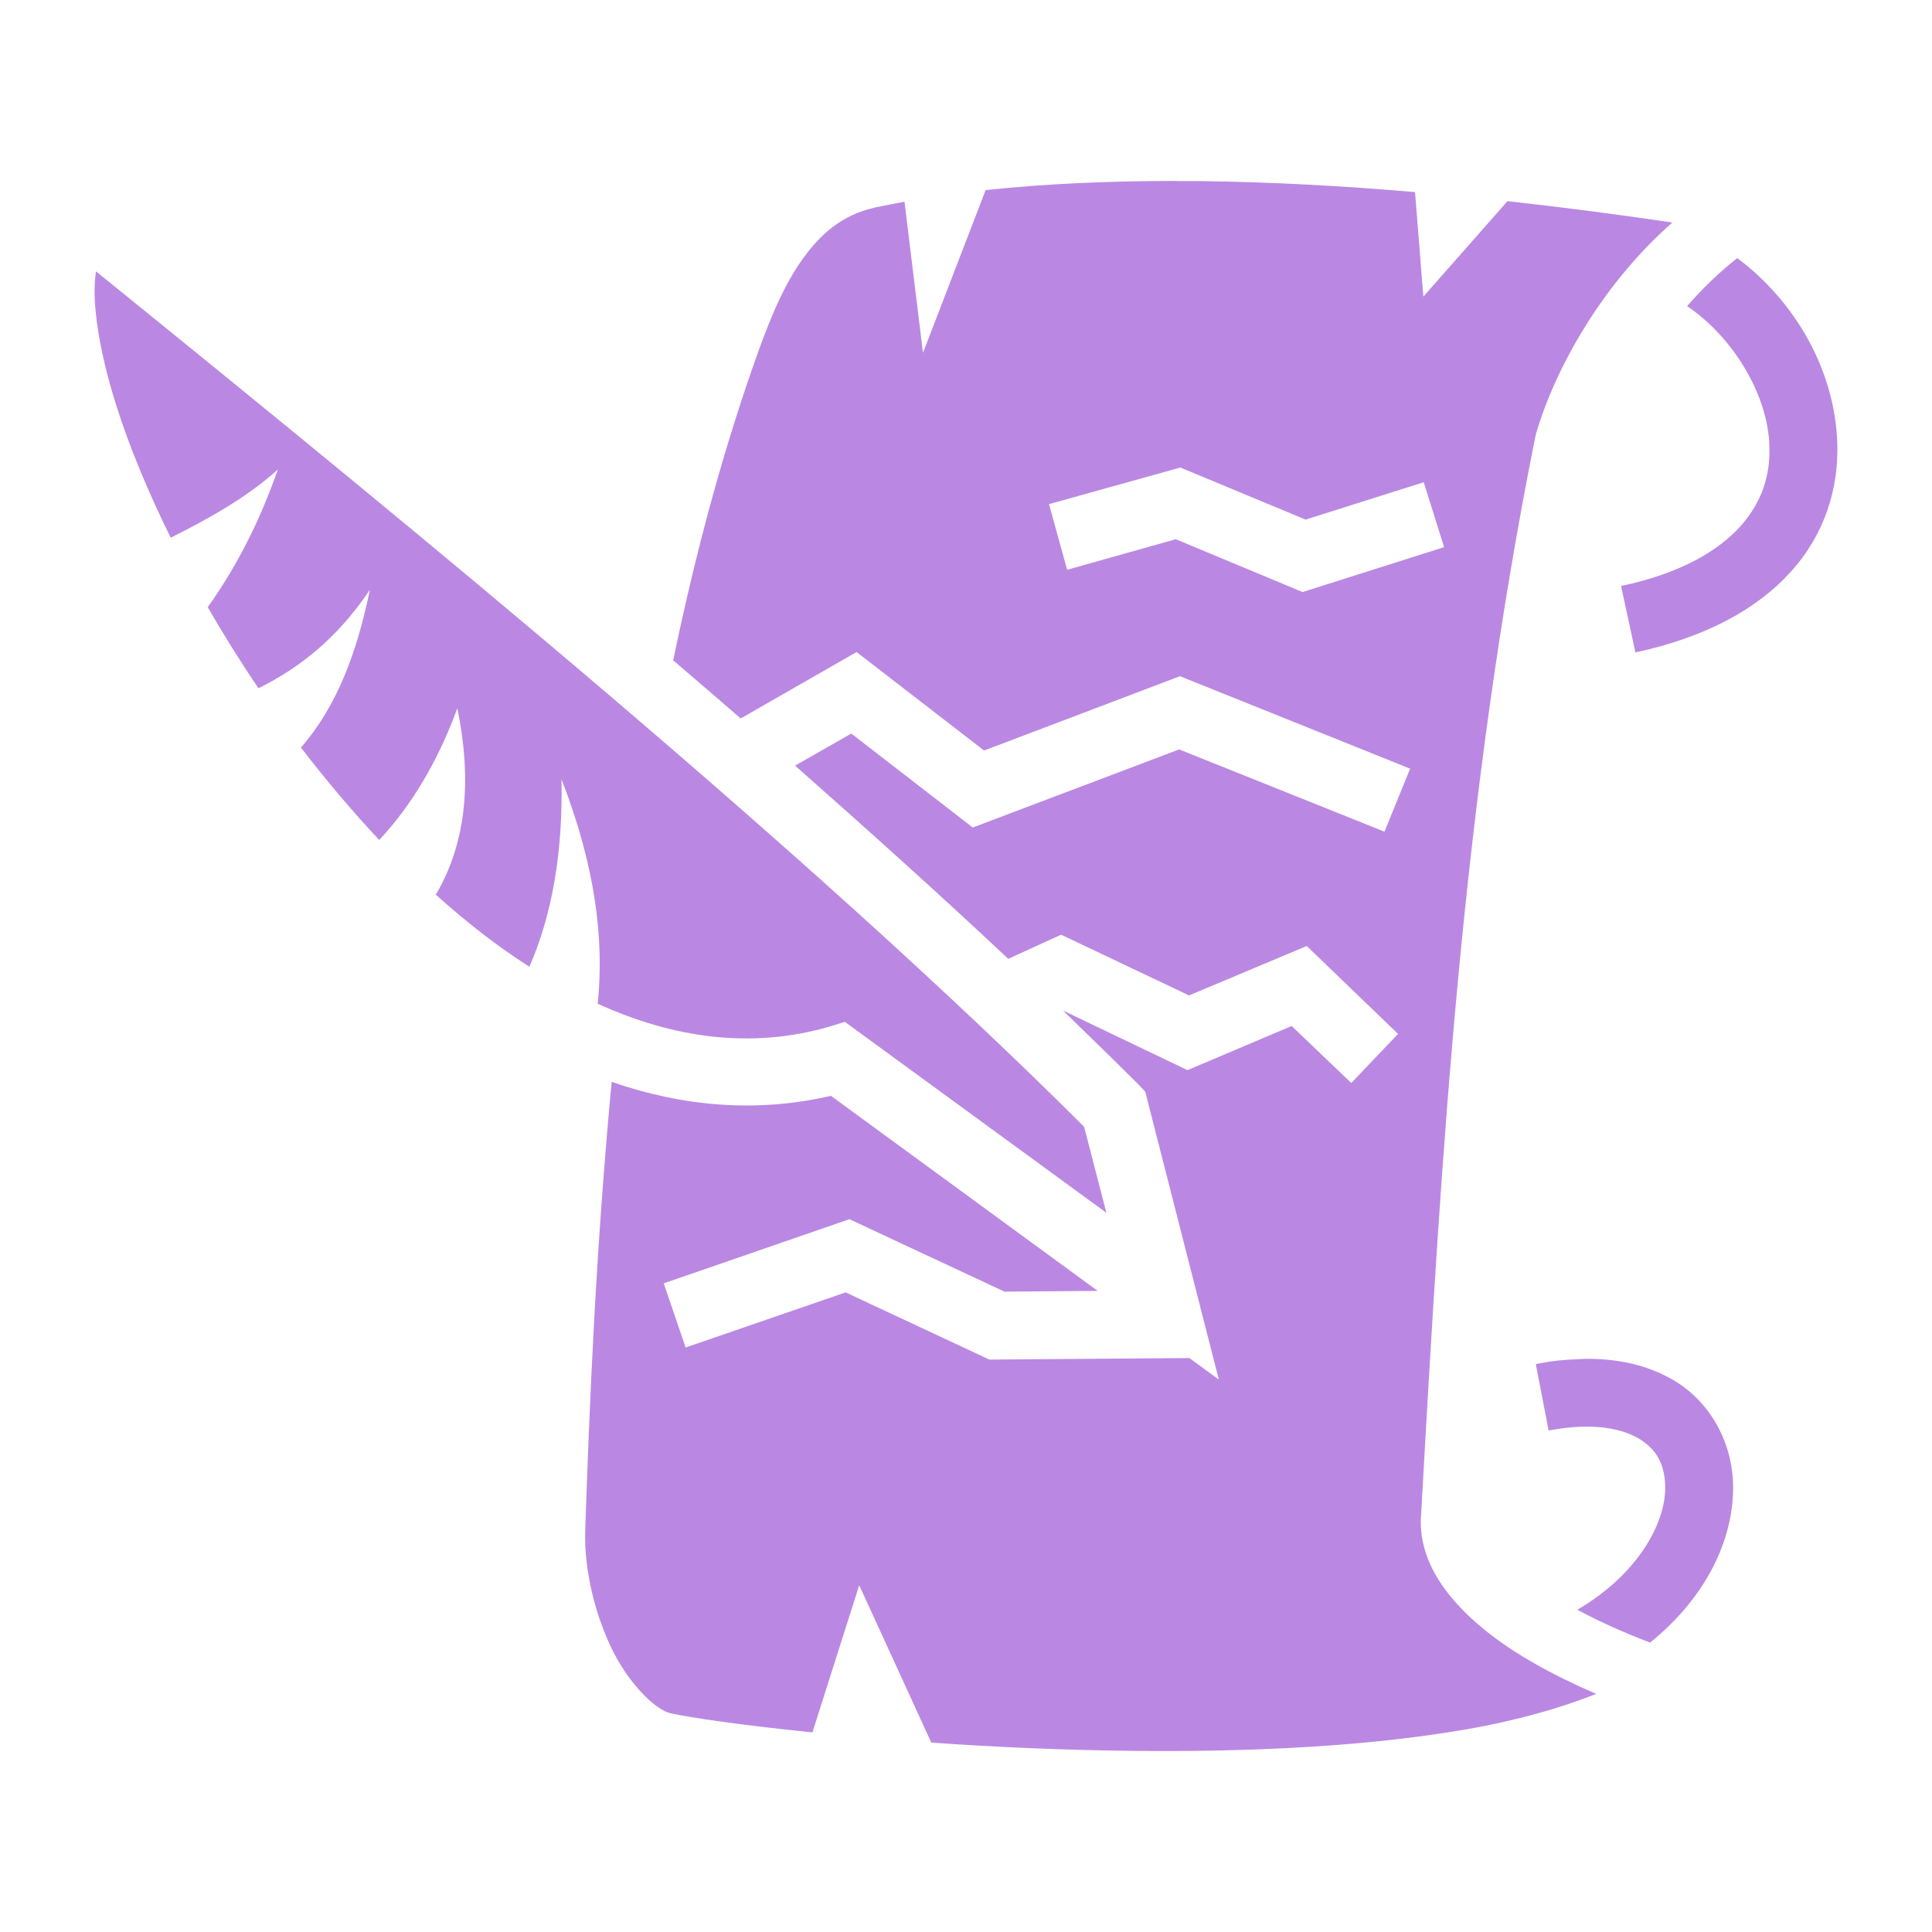
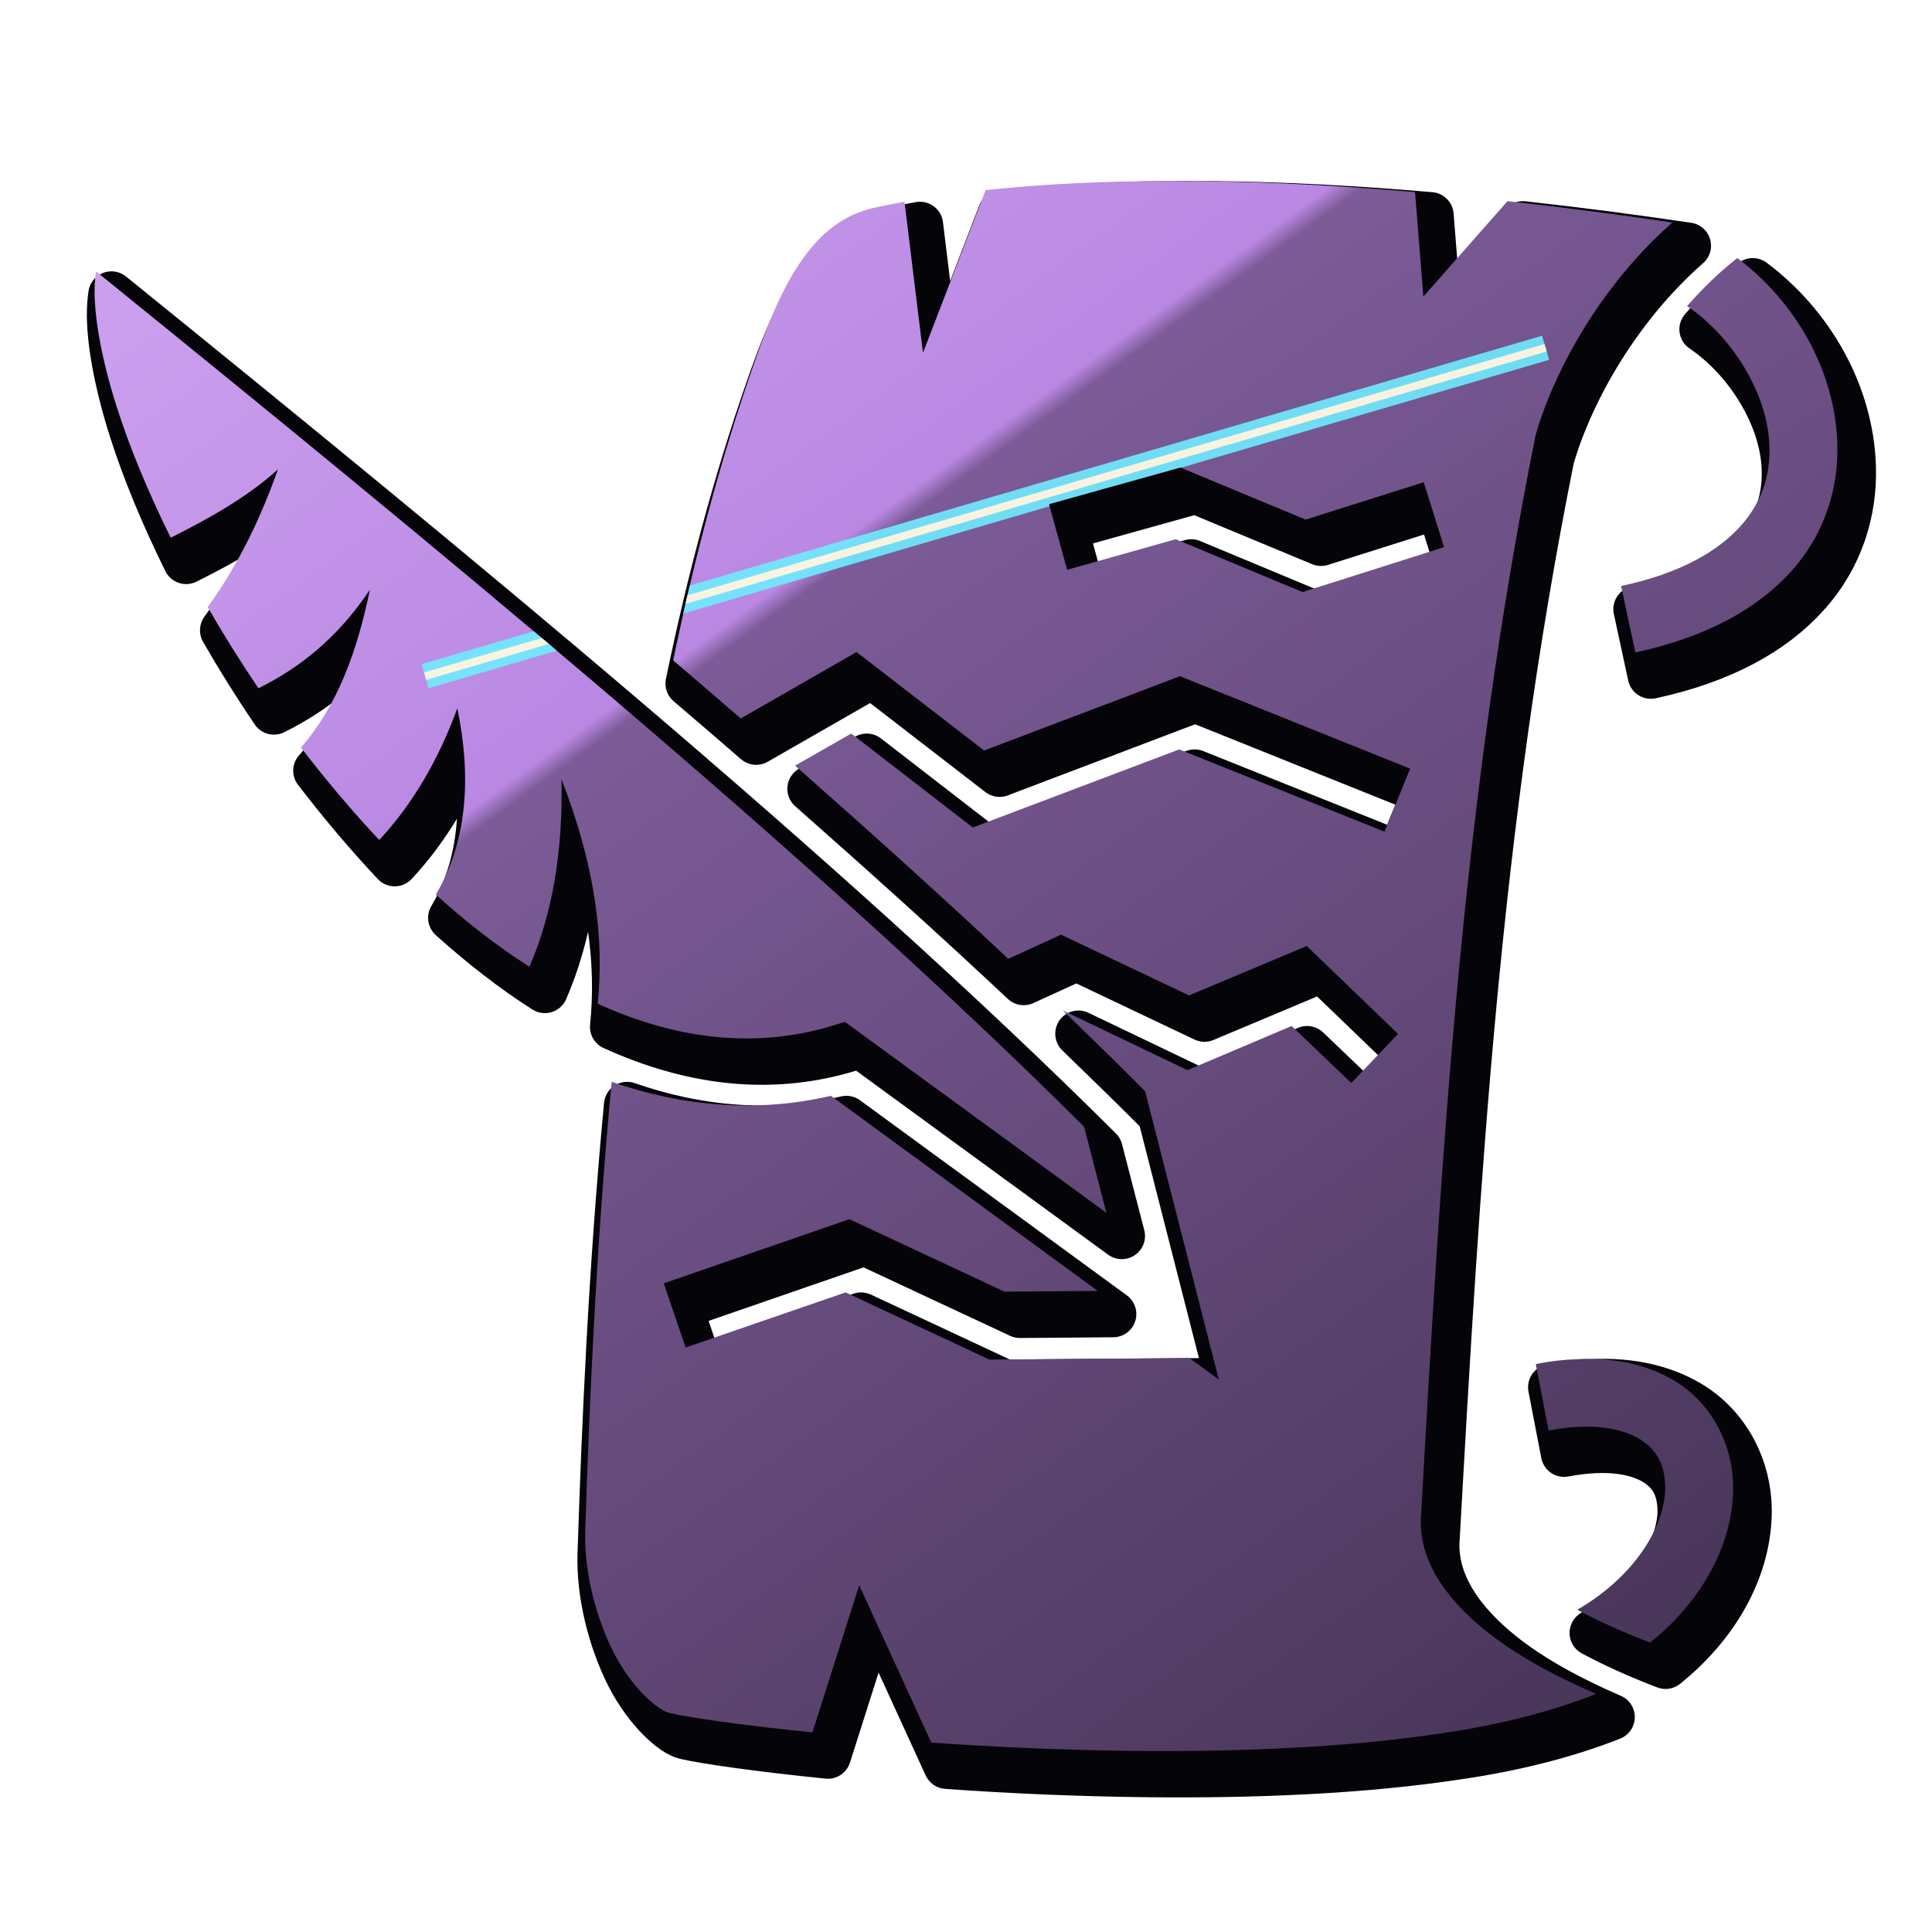
<svg xmlns="http://www.w3.org/2000/svg" viewBox="0 0 512 512" width="128" height="128">
-   <path fill="#BA88E3" d="M311.9 47.95c-17.6 0-34.6.7-50.7 2.43L244.6 93.5l-4.9-40.04c-2.5.46-5 .94-7.5 1.47-9.1 1.94-15.1 7.22-20.3 14.87-5.2 7.65-8.9 17.5-12.1 26.6C191 121.5 184 148 178.4 175c6 5.1 12 10.3 17.9 15.4l30.7-17.6 33.8 26.1 51.9-19.7 61 24.5-6.8 16.7-54.4-21.8-54.7 20.7-32.2-24.9-14.9 8.5c19.6 17.3 38.6 34.4 56.5 51.2l14-6.4 33.9 16.1 31.2-13.1 24.2 23.3-12.4 13-15.8-15.1-27.6 11.7-33-15.8c6.9 6.7 13.6 13.2 20.1 19.7l1.7 1.8 19.5 76.3-7.8-5.7-53 .4-38.1-17.8-42.4 14.6-5.8-17 49.2-17 41.1 19.2 24.7-.2-70.7-51.7c-19.7 4.6-39.4 2.8-58.1-3.7-4.2 44.4-5.9 85.7-7 118.7-.4 10.7 2.7 23 7.5 32.5 4.9 9.5 11.7 15.4 15 16.1 5.2 1.2 19 3.2 37.7 5.1l12.4-39 19.1 41.7c16.7 1.2 35 2 53.5 2.2 28.2.3 57.1-.9 82-4.7 15.8-2.3 29.6-6 40.7-10.4-11.8-5.1-21.6-10.6-29.1-16.6-11.1-8.9-18.2-19.3-17.3-30.9v.2c5.4-96.4 10.8-188.8 30.3-286l.1-.4.1-.4c5.3-17.9 17.9-39.86 36.1-55.83-13.9-2.06-28.6-4-43.7-5.66l-22.3 25.3-2.2-27.7c-19-1.64-38.4-2.71-57.4-2.92h-5.7zm148.5 20.44c-4.7 3.69-9.2 8.03-13.3 12.73 12.1 8.18 21.4 23.38 21.8 36.98.3 7.8-1.9 14.9-7.7 21.4-5.8 6.4-15.6 12.4-31.6 15.8l3.8 17.6c18.6-4 32.3-11.5 41.2-21.4 9-9.9 12.7-22.2 12.3-34-.6-19.3-11.1-37.59-26.5-49.11zM25.44 71.91c-.24 1.61-.38 3.43-.38 5.62.1 7.69 2.03 18.17 5.83 30.17 3.41 10.7 8.27 22.5 14.35 34.8 10.63-5.3 20.59-11 28.41-18.1-4.42 12.5-10.15 24.7-18.6 36.5 4.14 7.2 8.63 14.4 13.45 21.5 10.64-5.3 20.72-13 29.52-26.1-3.3 16-8.47 30.6-18.27 41.8 6.53 8.5 13.5 16.8 20.75 24.5 8.7-9.3 15.6-21 20.7-34.9 3.8 18.5 2.6 35.3-5.7 49.4 8 7.2 16.3 13.7 24.8 19.1 6.1-14 8.9-30.6 8.5-49.7 9.2 23.7 11.3 42.9 9.6 59.5 20.2 9.2 40.8 12 61.3 6.1l4.2-1.3 69.3 50.6-5.9-22.8c-73-72.8-175.4-156.7-261.86-226.69zM312.8 123.9l33.2 13.8 31.3-9.9 5.4 17.2-37.5 11.9-33.6-14-28.8 8.1-4.8-17.4zm107.3 236.2c-.7 0-1.3.1-2 .1-3.5.1-7.2.5-11.1 1.3l3.4 17.6c12.2-2.3 20-.4 24.5 2.5 4.4 2.9 6.3 6.8 6.4 12.5.1 9.3-7 23-23.3 32.5 5.4 2.9 11.9 5.9 19.3 8.7 14.4-11.6 22.1-26.8 22-41.4-.1-10.7-5.2-21.2-14.6-27.4-6.7-4.3-15-6.5-24.6-6.4z" />
+   <defs>
+     <clipPath id="inkSilhouette">
+       <path fill="#BA88E3" d="M311.9 47.95c-17.6 0-34.6.7-50.7 2.43L244.6 93.5l-4.9-40.04c-2.5.46-5 .94-7.5 1.47-9.1 1.94-15.1 7.22-20.3 14.87-5.2 7.65-8.9 17.5-12.1 26.6C191 121.5 184 148 178.4 175c6 5.1 12 10.3 17.9 15.4l30.7-17.6 33.8 26.1 51.9-19.7 61 24.5-6.8 16.7-54.4-21.8-54.7 20.7-32.2-24.9-14.9 8.5c19.6 17.3 38.6 34.4 56.5 51.2l14-6.4 33.9 16.1 31.2-13.1 24.2 23.3-12.4 13-15.8-15.1-27.6 11.7-33-15.8c6.9 6.7 13.6 13.2 20.1 19.7l1.7 1.8 19.5 76.3-7.8-5.7-53 .4-38.1-17.8-42.4 14.6-5.8-17 49.2-17 41.1 19.2 24.7-.2-70.7-51.7c-19.7 4.6-39.4 2.8-58.1-3.7-4.2 44.4-5.9 85.7-7 118.7-.4 10.7 2.7 23 7.5 32.5 4.9 9.5 11.7 15.4 15 16.1 5.2 1.2 19 3.2 37.7 5.1l12.4-39 19.1 41.7c16.7 1.2 35 2 53.5 2.2 28.2.3 57.1-.9 82-4.7 15.8-2.3 29.6-6 40.7-10.4-11.8-5.1-21.6-10.6-29.1-16.6-11.1-8.9-18.2-19.3-17.3-30.9v.2c5.4-96.4 10.8-188.8 30.3-286l.1-.4.1-.4c5.3-17.9 17.9-39.86 36.1-55.83-13.9-2.06-28.6-4-43.7-5.66l-22.3 25.3-2.2-27.7c-19-1.64-38.4-2.71-57.4-2.92h-5.7zm148.5 20.44c-4.7 3.69-9.2 8.03-13.3 12.73 12.1 8.18 21.4 23.38 21.8 36.98.3 7.8-1.9 14.9-7.7 21.4-5.8 6.4-15.6 12.4-31.6 15.8l3.8 17.6c18.6-4 32.3-11.5 41.2-21.4 9-9.9 12.7-22.2 12.3-34-.6-19.3-11.1-37.59-26.5-49.11zM25.44 71.91c-.24 1.61-.38 3.43-.38 5.62.1 7.69 2.03 18.17 5.83 30.17 3.41 10.7 8.27 22.5 14.35 34.8 10.63-5.3 20.59-11 28.41-18.1-4.42 12.5-10.15 24.7-18.6 36.5 4.14 7.2 8.63 14.4 13.45 21.5 10.64-5.3 20.72-13 29.52-26.1-3.3 16-8.47 30.6-18.27 41.8 6.53 8.5 13.5 16.8 20.75 24.5 8.7-9.3 15.6-21 20.7-34.9 3.8 18.5 2.6 35.3-5.7 49.4 8 7.2 16.3 13.7 24.8 19.1 6.1-14 8.9-30.6 8.5-49.7 9.2 23.7 11.3 42.9 9.6 59.5 20.2 9.2 40.8 12 61.3 6.1l4.2-1.3 69.3 50.6-5.9-22.8c-73-72.8-175.4-156.7-261.86-226.69zM312.8 123.9l33.2 13.8 31.3-9.9 5.4 17.2-37.5 11.9-33.6-14-28.8 8.1-4.8-17.4zm107.3 236.2c-.7 0-1.3.1-2 .1-3.5.1-7.2.5-11.1 1.3l3.4 17.6c12.2-2.3 20-.4 24.5 2.5 4.4 2.9 6.3 6.8 6.4 12.5.1 9.3-7 23-23.3 32.5 5.4 2.9 11.9 5.9 19.3 8.7 14.4-11.6 22.1-26.8 22-41.4-.1-10.7-5.2-21.2-14.6-27.4-6.7-4.3-15-6.5-24.6-6.4z" />
+     </clipPath>
+     <linearGradient id="inkMetal0" x1="0" y1="0" x2="0.8" y2="1">
+       <stop offset="0" stop-color="#cea3f0" />
+       <stop offset=".35" stop-color="#ba88e3" />
+       <stop offset=".36" stop-color="#7c5b98" />
+       <stop offset="1" stop-color="#4a365a" />
+     </linearGradient>
+   </defs>
+   <g transform="translate(4.096 6.144)" stroke="#050409" stroke-width="12.288" stroke-linejoin="round">
+     <path fill="#050409" d="M311.9 47.95c-17.6 0-34.6.7-50.7 2.43L244.6 93.5l-4.9-40.04c-2.5.46-5 .94-7.5 1.47-9.1 1.94-15.1 7.22-20.3 14.87-5.2 7.65-8.9 17.5-12.1 26.6C191 121.5 184 148 178.4 175c6 5.1 12 10.3 17.9 15.4l30.7-17.6 33.8 26.1 51.9-19.7 61 24.5-6.8 16.7-54.4-21.8-54.7 20.7-32.2-24.9-14.9 8.5c19.6 17.3 38.6 34.4 56.5 51.2l14-6.4 33.9 16.1 31.2-13.1 24.2 23.3-12.4 13-15.8-15.1-27.6 11.7-33-15.8c6.9 6.7 13.6 13.2 20.1 19.7l1.7 1.8 19.5 76.3-7.8-5.7-53 .4-38.1-17.8-42.4 14.6-5.8-17 49.2-17 41.1 19.2 24.7-.2-70.7-51.7c-19.7 4.6-39.4 2.8-58.1-3.7-4.2 44.4-5.9 85.7-7 118.7-.4 10.7 2.7 23 7.5 32.5 4.9 9.5 11.7 15.4 15 16.1 5.2 1.2 19 3.2 37.7 5.1l12.4-39 19.1 41.7c16.7 1.2 35 2 53.5 2.2 28.2.3 57.1-.9 82-4.7 15.8-2.3 29.6-6 40.7-10.4-11.8-5.1-21.6-10.6-29.1-16.6-11.1-8.9-18.2-19.3-17.3-30.9v.2c5.4-96.4 10.8-188.8 30.3-286l.1-.4.1-.4c5.3-17.9 17.9-39.86 36.1-55.83-13.9-2.06-28.6-4-43.7-5.66l-22.3 25.3-2.2-27.7c-19-1.64-38.4-2.71-57.4-2.92h-5.7zm148.5 20.44c-4.7 3.69-9.2 8.03-13.3 12.73 12.1 8.18 21.4 23.38 21.8 36.98.3 7.8-1.9 14.9-7.7 21.4-5.8 6.4-15.6 12.4-31.6 15.8l3.8 17.6c18.6-4 32.3-11.5 41.2-21.4 9-9.9 12.7-22.2 12.3-34-.6-19.3-11.1-37.59-26.5-49.11zM25.44 71.91c-.24 1.61-.38 3.43-.38 5.62.1 7.69 2.03 18.17 5.83 30.17 3.41 10.7 8.27 22.5 14.35 34.8 10.63-5.3 20.59-11 28.41-18.1-4.42 12.5-10.15 24.7-18.6 36.5 4.14 7.2 8.63 14.4 13.45 21.5 10.64-5.3 20.72-13 29.52-26.1-3.3 16-8.47 30.6-18.27 41.8 6.53 8.5 13.5 16.8 20.75 24.5 8.7-9.3 15.6-21 20.7-34.9 3.8 18.5 2.6 35.3-5.7 49.4 8 7.2 16.3 13.7 24.8 19.1 6.1-14 8.9-30.6 8.5-49.7 9.2 23.7 11.3 42.9 9.6 59.5 20.2 9.2 40.8 12 61.3 6.1l4.2-1.3 69.3 50.6-5.9-22.8c-73-72.8-175.4-156.7-261.86-226.69zM312.8 123.9l33.2 13.8 31.3-9.9 5.4 17.2-37.5 11.9-33.6-14-28.8 8.1-4.8-17.4zm107.3 236.2c-.7 0-1.3.1-2 .1-3.5.1-7.2.5-11.1 1.3l3.4 17.6c12.2-2.3 20-.4 24.5 2.5 4.4 2.9 6.3 6.8 6.4 12.5.1 9.3-7 23-23.3 32.5 5.4 2.9 11.9 5.9 19.3 8.7 14.4-11.6 22.1-26.8 22-41.4-.1-10.7-5.2-21.2-14.6-27.4-6.7-4.3-15-6.5-24.6-6.4z" stroke="#050409" />
+   </g>
+   <g>
+     <path fill="url(#inkMetal0)" d="M311.9 47.95c-17.6 0-34.6.7-50.7 2.43L244.6 93.5l-4.9-40.04c-2.5.46-5 .94-7.5 1.47-9.1 1.94-15.1 7.22-20.3 14.87-5.2 7.65-8.9 17.5-12.1 26.6C191 121.5 184 148 178.4 175c6 5.1 12 10.3 17.9 15.4l30.7-17.6 33.8 26.1 51.9-19.7 61 24.5-6.8 16.7-54.4-21.8-54.7 20.7-32.2-24.9-14.9 8.5c19.6 17.3 38.6 34.4 56.5 51.2l14-6.4 33.9 16.1 31.2-13.1 24.2 23.3-12.4 13-15.8-15.1-27.6 11.7-33-15.8c6.9 6.7 13.6 13.2 20.1 19.7l1.7 1.8 19.5 76.3-7.8-5.7-53 .4-38.1-17.8-42.4 14.6-5.8-17 49.2-17 41.1 19.2 24.7-.2-70.7-51.7c-19.7 4.6-39.4 2.8-58.1-3.7-4.2 44.4-5.9 85.7-7 118.7-.4 10.7 2.7 23 7.5 32.5 4.9 9.5 11.7 15.4 15 16.1 5.2 1.2 19 3.2 37.7 5.1l12.4-39 19.1 41.7c16.7 1.2 35 2 53.5 2.2 28.2.3 57.1-.9 82-4.7 15.8-2.3 29.6-6 40.7-10.4-11.8-5.1-21.6-10.6-29.1-16.6-11.1-8.9-18.2-19.3-17.3-30.9v.2c5.4-96.4 10.8-188.8 30.3-286l.1-.4.1-.4c5.3-17.9 17.9-39.86 36.1-55.83-13.9-2.06-28.6-4-43.7-5.66l-22.3 25.3-2.2-27.7c-19-1.64-38.4-2.71-57.4-2.92h-5.7zm148.5 20.44c-4.7 3.69-9.2 8.03-13.3 12.73 12.1 8.18 21.4 23.38 21.8 36.98.3 7.8-1.9 14.9-7.7 21.4-5.8 6.4-15.6 12.4-31.6 15.8l3.8 17.6c18.6-4 32.3-11.5 41.2-21.4 9-9.9 12.7-22.2 12.3-34-.6-19.3-11.1-37.59-26.5-49.11zM25.44 71.91c-.24 1.61-.38 3.43-.38 5.62.1 7.69 2.03 18.17 5.83 30.17 3.41 10.7 8.27 22.5 14.35 34.8 10.63-5.3 20.59-11 28.41-18.1-4.42 12.5-10.15 24.7-18.6 36.5 4.14 7.2 8.63 14.4 13.45 21.5 10.64-5.3 20.72-13 29.52-26.1-3.3 16-8.47 30.6-18.27 41.8 6.53 8.5 13.5 16.8 20.75 24.5 8.7-9.3 15.6-21 20.7-34.9 3.8 18.5 2.6 35.3-5.7 49.4 8 7.2 16.3 13.7 24.8 19.1 6.1-14 8.9-30.6 8.5-49.7 9.2 23.7 11.3 42.9 9.6 59.5 20.2 9.2 40.8 12 61.3 6.1l4.2-1.3 69.3 50.6-5.9-22.8c-73-72.8-175.4-156.7-261.86-226.69zM312.8 123.9l33.2 13.8 31.3-9.9 5.4 17.2-37.5 11.9-33.6-14-28.8 8.1-4.8-17.4zm107.3 236.2c-.7 0-1.3.1-2 .1-3.5.1-7.2.5-11.1 1.3l3.4 17.6c12.2-2.3 20-.4 24.5 2.5 4.4 2.9 6.3 6.8 6.4 12.5.1 9.3-7 23-23.3 32.5 5.4 2.9 11.9 5.9 19.3 8.7 14.4-11.6 22.1-26.8 22-41.4-.1-10.7-5.2-21.2-14.6-27.4-6.7-4.3-15-6.5-24.6-6.4z" />
+   </g>
+   <g clip-path="url(#inkSilhouette)">
+     <path d="M112.64 179.2L409.6 92.16" fill="none" stroke="#6FEBFF" stroke-width="6.656" opacity=".9" />
+     <path d="M112.64 179.2L409.6 92.16" fill="none" stroke="#FFF4DE" stroke-width="2.048" opacity=".95" />
+   </g>
</svg>
